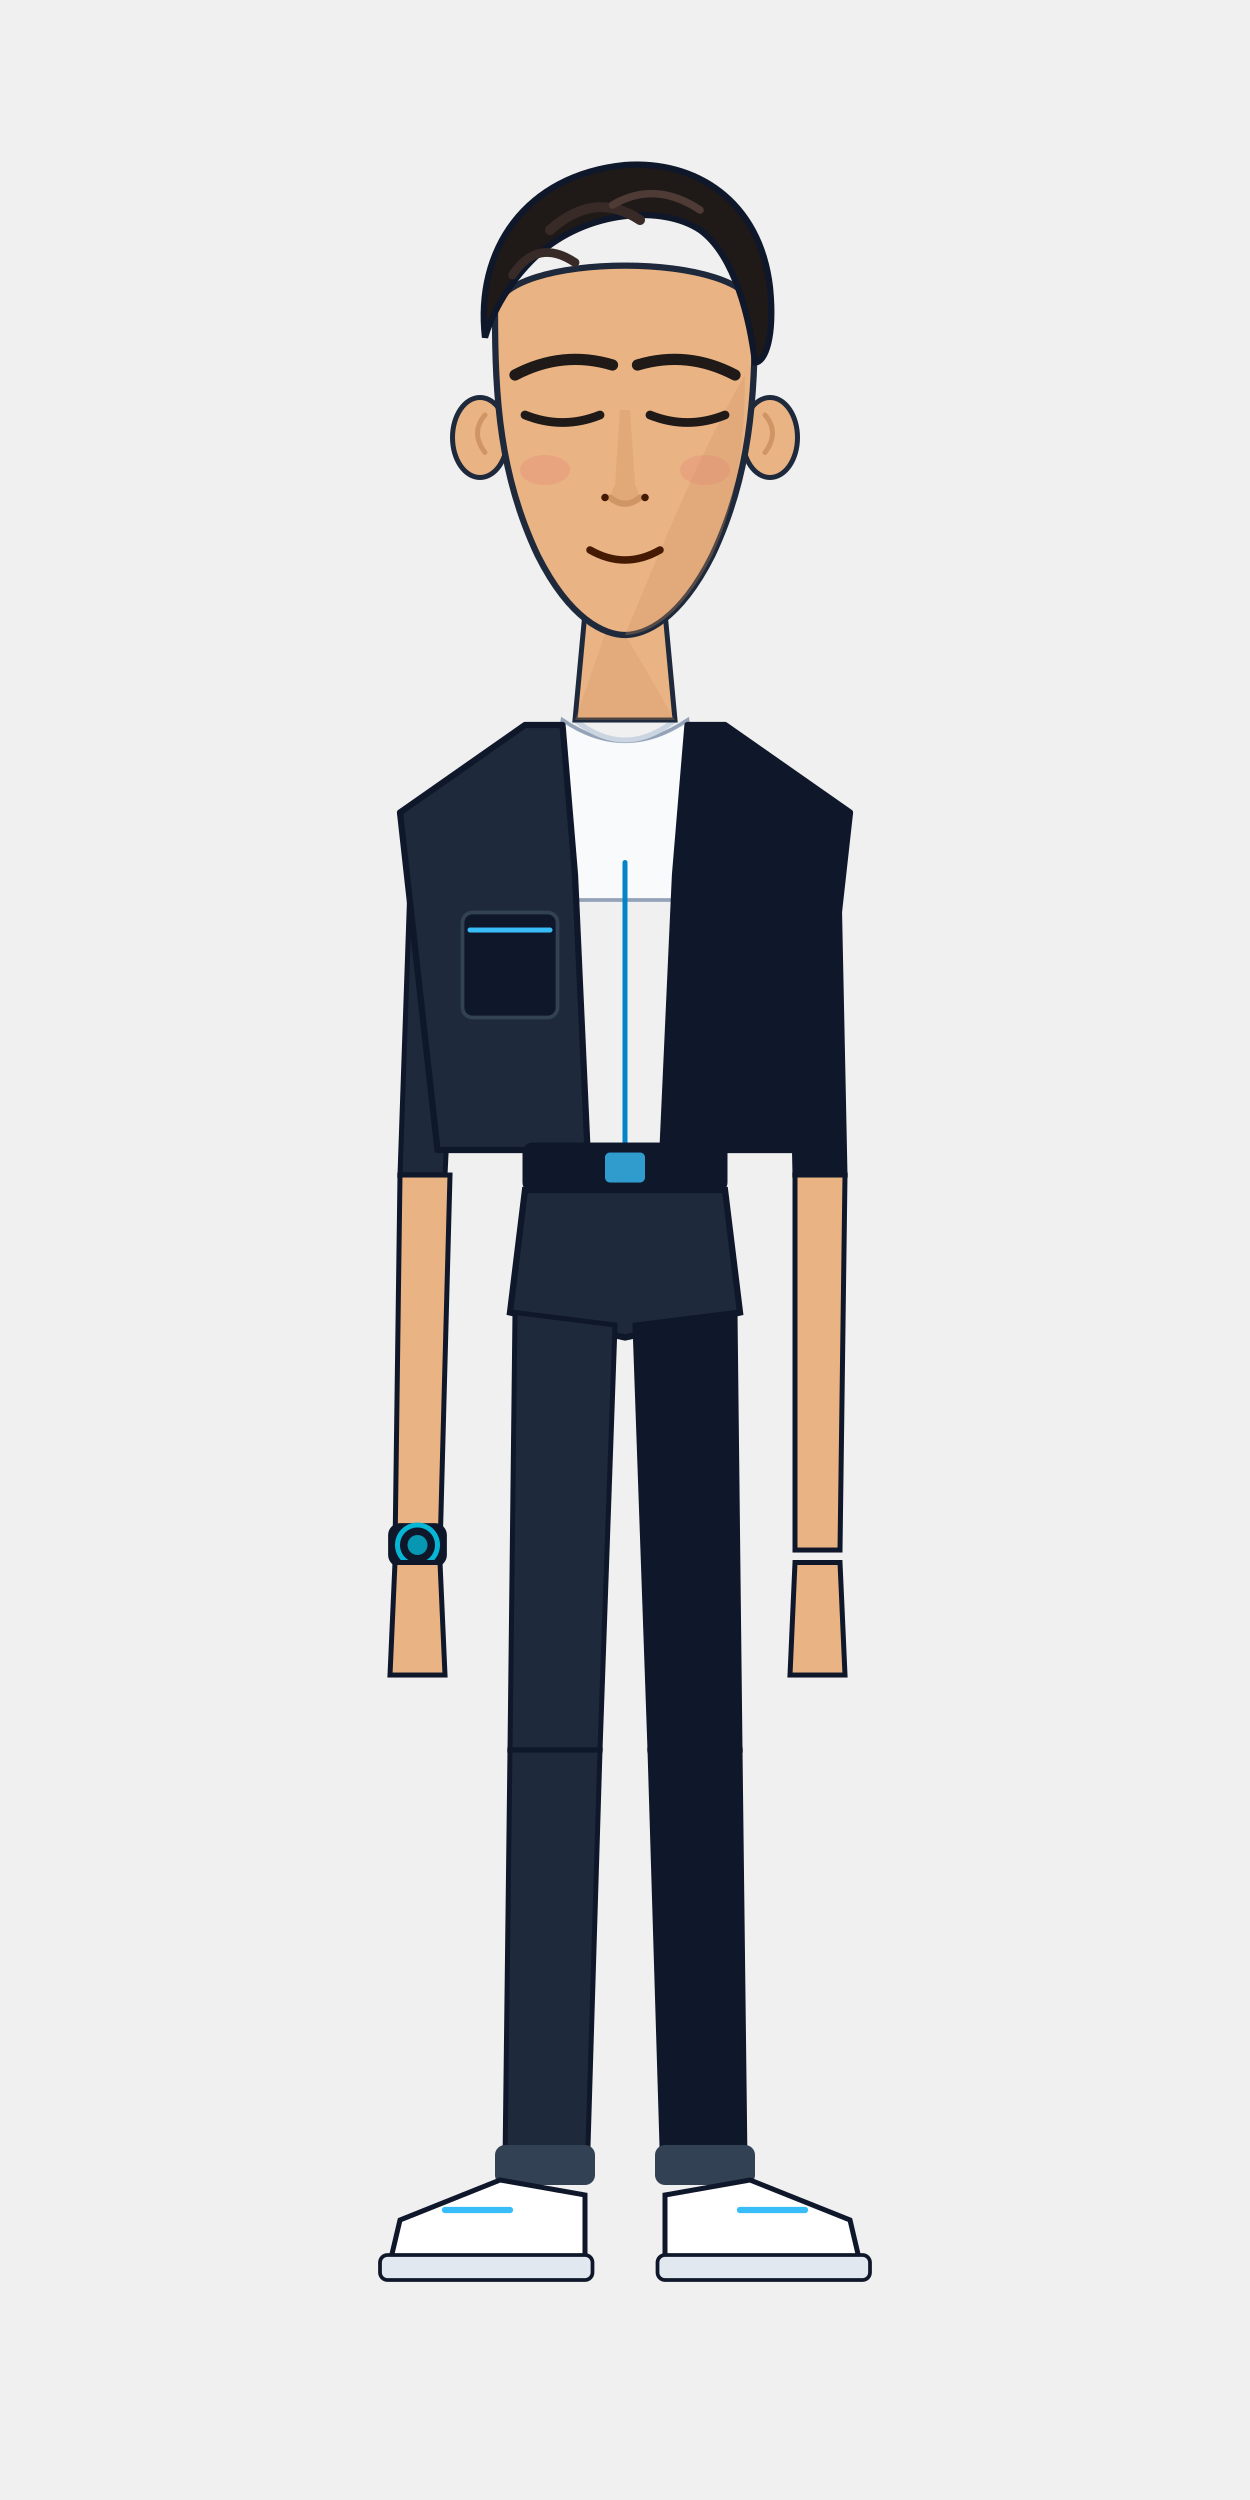
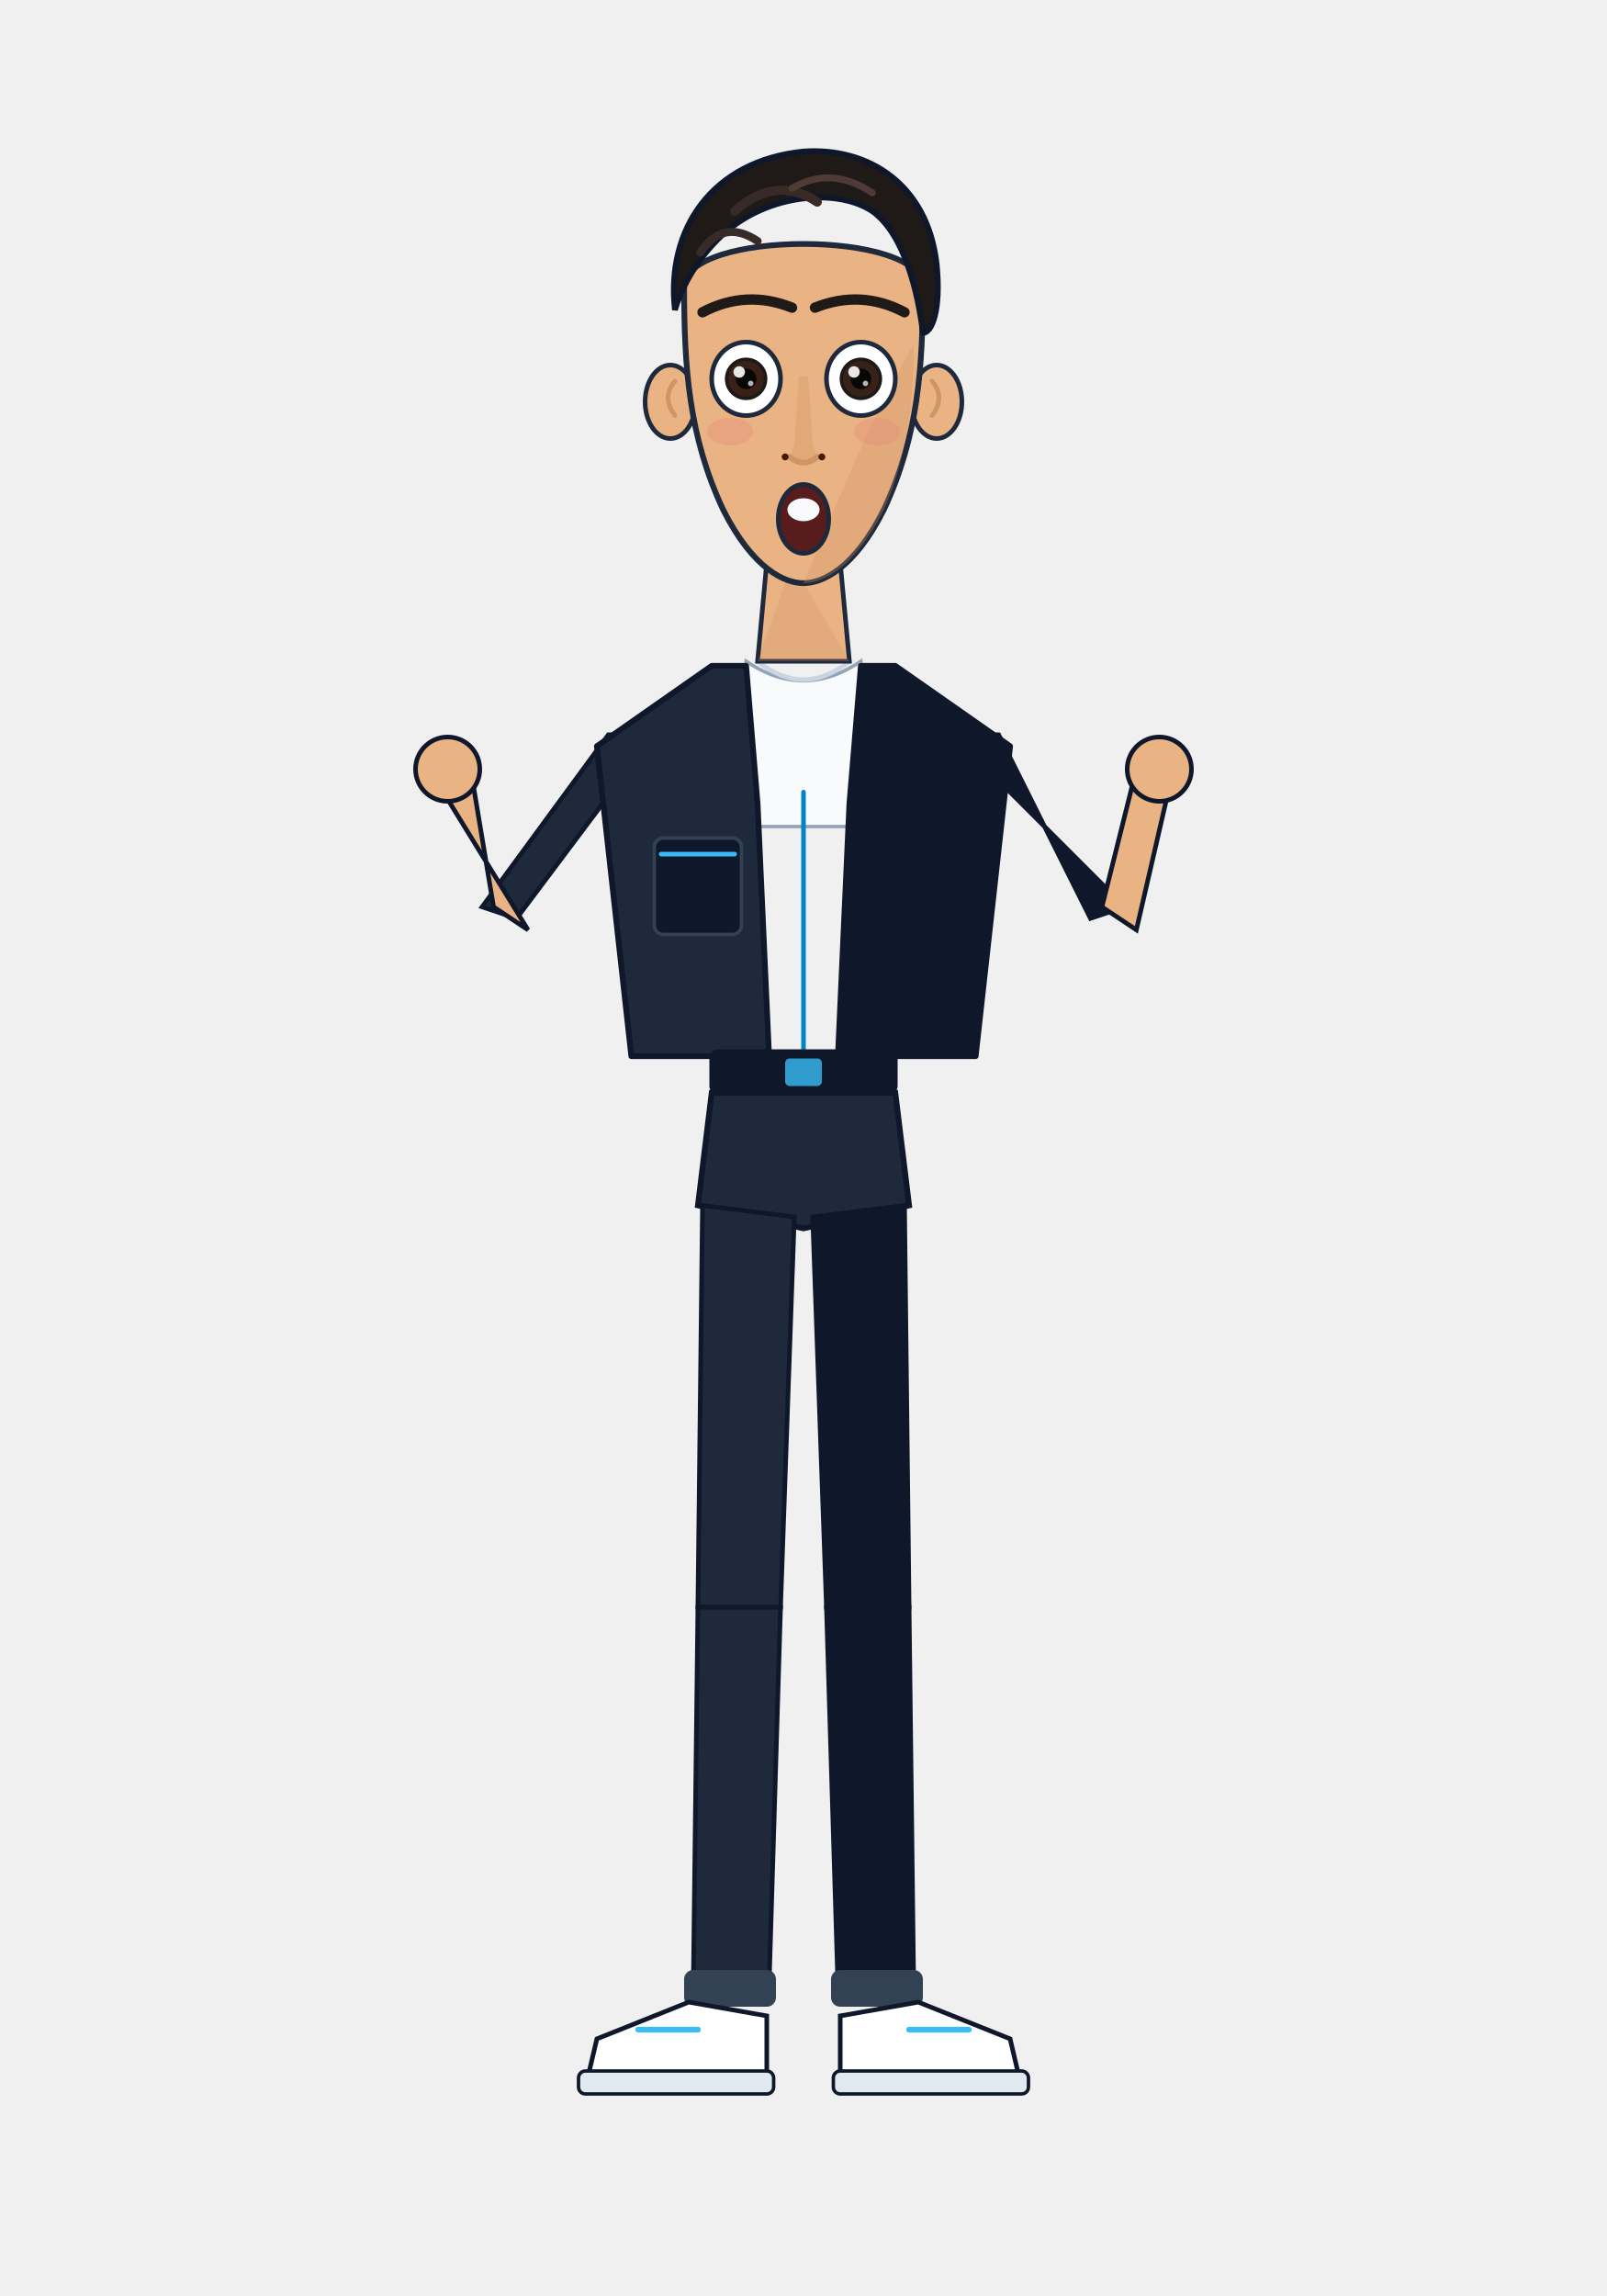
- <svg xmlns="http://www.w3.org/2000/svg" viewBox="0 50 500 1000" width="500" height="1000">
+ <svg xmlns="http://www.w3.org/2000/svg" viewBox="-100 50 700 1000" width="700" height="1000">
  <g id="modern_character_root">
    <path d="M 210 526 L 290 526 L 296 575 L 250 585 L 204 575 Z" fill="#1e293b" stroke="#0f172a" stroke-width="2.5" />
    <path d="M 206 575 L 246 580 L 240 750 L 204 750 Z" fill="#1e293b" stroke="#0f172a" stroke-width="2" />
    <path d="M 204 750 L 240 750 L 235 915 L 202 915 Z" fill="#1e293b" stroke="#0f172a" stroke-width="2" />
    <rect x="198" y="908" width="40" height="16" rx="4" fill="#334155" />
    <path d="M 254 580 L 294 575 L 296 750 L 260 750 Z" fill="#0f172a" stroke="#0f172a" stroke-width="2" />
    <path d="M 260 750 L 296 750 L 298 915 L 265 915 Z" fill="#0f172a" stroke="#0f172a" stroke-width="2" />
    <rect x="262" y="908" width="40" height="16" rx="4" fill="#334155" />
    <path d="M 156 955 L 234 955 L 234 928 L 200 922 L 160 938 Z" fill="#ffffff" stroke="#0f172a" stroke-width="2" />
    <rect x="152" y="952" width="85" height="10" rx="3" fill="#e2e8f0" stroke="#0f172a" stroke-width="1.5" />
    <line x1="178" y1="934" x2="204" y2="934" stroke="#38bdf8" stroke-width="2.5" stroke-linecap="round" />
    <path d="M 266 955 L 344 955 L 340 938 L 300 922 L 266 928 Z" fill="#ffffff" stroke="#0f172a" stroke-width="2" />
    <rect x="263" y="952" width="85" height="10" rx="3" fill="#e2e8f0" stroke="#0f172a" stroke-width="1.5" />
    <line x1="296" y1="934" x2="322" y2="934" stroke="#38bdf8" stroke-width="2.5" stroke-linecap="round" />
-     <path d="M 165 375 L 185 375 L 178 520 L 160 520 Z" fill="#1e293b" stroke="#0f172a" stroke-width="2" />
-     <path d="M 160 520 L 180 520 L 176 670 L 158 670 Z" fill="#eab383" stroke="#0f172a" stroke-width="2" />
-     <rect x="156" y="660" width="22" height="16" rx="4" fill="#0f172a" stroke="#0f172a" stroke-width="1.5" />
-     <circle cx="167" cy="668" r="8" fill="#0f172a" stroke="#06b6d4" stroke-width="2" />
-     <circle cx="167" cy="668" r="4" fill="#06b6d4" opacity="0.8" />
-     <path d="M 158 675 L 176 675 L 178 720 L 156 720 Z" fill="#eab383" stroke="#0f172a" stroke-width="2" />
-     <path d="M 315 375 L 335 375 L 338 520 L 318 520 Z" fill="#0f172a" stroke="#0f172a" stroke-width="2" />
-     <path d="M 318 520 L 338 520 L 336 670 L 318 670 Z" fill="#eab383" stroke="#0f172a" stroke-width="2" />
-     <path d="M 318 675 L 336 675 L 338 720 L 316 720 Z" fill="#eab383" stroke="#0f172a" stroke-width="2" />
+     <path d="M 165 370 L 185 370 L 125 450 L 110 445 Z" fill="#1e293b" stroke="#0f172a" stroke-width="2" />
+     <path d="M 115 445 L 130 455 L 90 390 L 105 385 Z" fill="#eab383" stroke="#0f172a" stroke-width="2" />
+     <circle cx="95" cy="385" r="14" fill="#eab383" stroke="#0f172a" stroke-width="2" />
+     <path d="M 315 370 L 335 370 L 375 450 L 390 445 Z" fill="#0f172a" stroke="#0f172a" stroke-width="2" />
+     <path d="M 380 445 L 395 455 L 410 390 L 395 385 Z" fill="#eab383" stroke="#0f172a" stroke-width="2" />
+     <circle cx="405" cy="385" r="14" fill="#eab383" stroke="#0f172a" stroke-width="2" />
    <path d="M 225 338 Q 250 355 275 338 L 285 410 L 215 410 Z" fill="#f8fafc" stroke="#94a3b8" stroke-width="1.5" />
    <path d="M 230 338 Q 250 354 270 338" stroke="#cbd5e1" stroke-width="2" fill="none" />
    <path d="M 210 340 L 160 375 L 175 510 L 235 510 L 230 400 L 225 340 Z" fill="#1e293b" stroke="#0f172a" stroke-width="2.5" stroke-linejoin="round" />
    <path d="M 290 340 L 340 375 L 325 510 L 265 510 L 270 400 L 275 340 Z" fill="#0f172a" stroke="#0f172a" stroke-width="2.5" stroke-linejoin="round" />
    <line x1="250" y1="395" x2="250" y2="510" stroke="#0284c7" stroke-width="2" stroke-linecap="round" />
    <rect x="185" y="415" width="38" height="42" rx="4" fill="#0f172a" stroke="#334155" stroke-width="1.5" />
    <line x1="188" y1="422" x2="220" y2="422" stroke="#38bdf8" stroke-width="2" stroke-linecap="round" />
    <rect x="210" y="508" width="80" height="18" rx="3" fill="#0f172a" stroke="#0f172a" stroke-width="2" />
    <rect x="242" y="511" width="16" height="12" rx="2" fill="#38bdf8" opacity="0.8" />
    <path d="M 234 295 L 230 338 L 270 338 L 266 295 Z" fill="#eab383" stroke="#1e293b" stroke-width="2" />
    <path d="M 245 295 L 230 338 L 270 338 Z" fill="#d09564" opacity="0.25" />
    <ellipse cx="192" cy="225" rx="11" ry="16" fill="#eab383" stroke="#1e293b" stroke-width="2" />
    <path d="M 194 216 Q 188 223 194 231" stroke="#d09564" stroke-width="2" fill="none" stroke-linecap="round" />
    <ellipse cx="308" cy="225" rx="11" ry="16" fill="#eab383" stroke="#1e293b" stroke-width="2" />
    <path d="M 306 216 Q 312 223 306 231" stroke="#d09564" stroke-width="2" fill="none" stroke-linecap="round" />
    <path d="M 198 175               C 198 150, 302 150, 302 175               C 302 210, 300 240, 285 272               C 272 298, 258 304, 250 304               C 242 304, 228 298, 215 272               C 200 240, 198 210, 198 175 Z" fill="#eab383" stroke="#1e293b" stroke-width="2.5" />
    <path d="M 250 304 C 258 304, 272 298, 285 272 C 295 250, 298 225, 298 200 C 280 230, 260 280, 250 304 Z" fill="#d09564" opacity="0.3" />
    <ellipse cx="218" cy="238" rx="10" ry="6" fill="#e28878" opacity="0.35" />
    <ellipse cx="282" cy="238" rx="10" ry="6" fill="#e28878" opacity="0.35" />
    <path d="M 194 185              C 190 150, 210 120, 250 116              C 278 114, 304 130, 308 165              C 310 185, 306 195, 302 195              C 300 178, 294 152, 280 142              C 265 132, 235 134, 215 152              C 202 164, 196 178, 194 185 Z" fill="#1f1917" stroke="#0f172a" stroke-width="2.5" />
    <path d="M 220 142 Q 238 126 256 138" stroke="#382a26" stroke-width="4" stroke-linecap="round" fill="none" />
    <path d="M 245 132 Q 262 122 280 134" stroke="#4e3b36" stroke-width="3" stroke-linecap="round" fill="none" />
    <path d="M 205 160 Q 215 145 230 155" stroke="#382a26" stroke-width="3.5" stroke-linecap="round" fill="none" />
-     <path d="M 206 200 Q 225 190 245 196" stroke="#1f1917" stroke-width="4.5" stroke-linecap="round" fill="none" />
-     <path d="M 255 196 Q 275 190 294 200" stroke="#1f1917" stroke-width="4.5" stroke-linecap="round" fill="none" />
-     <path d="M 210 216 Q 225 222 240 216" stroke="#1f1917" stroke-width="3.5" stroke-linecap="round" fill="none" />
-     <path d="M 260 216 Q 275 222 290 216" stroke="#1f1917" stroke-width="3.5" stroke-linecap="round" fill="none" />
+     <path d="M 206 186 Q 225 176 245 184" stroke="#1f1917" stroke-width="4.5" stroke-linecap="round" fill="none" />
+     <path d="M 255 184 Q 275 176 294 186" stroke="#1f1917" stroke-width="4.5" stroke-linecap="round" fill="none" />
+     <ellipse cx="225" cy="215" rx="15" ry="16" fill="#ffffff" stroke="#1e293b" stroke-width="2" />
+     <circle cx="225" cy="215" r="8.5" fill="#382218" stroke="#1c1917" stroke-width="1.5" />
+     <circle cx="225" cy="215" r="4.5" fill="#090706" />
+     <circle cx="222" cy="212" r="2.5" fill="#ffffff" opacity="0.9" />
+     <circle cx="227" cy="217" r="1.2" fill="#ffffff" opacity="0.7" />
+     <ellipse cx="275" cy="215" rx="15" ry="16" fill="#ffffff" stroke="#1e293b" stroke-width="2" />
+     <circle cx="275" cy="215" r="8.5" fill="#382218" stroke="#1c1917" stroke-width="1.5" />
+     <circle cx="275" cy="215" r="4.5" fill="#090706" />
+     <circle cx="272" cy="212" r="2.5" fill="#ffffff" opacity="0.9" />
+     <circle cx="277" cy="217" r="1.2" fill="#ffffff" opacity="0.7" />
    <path d="M 248 214 L 246 244 Q 242 250 250 252 Q 258 250 254 244 L 252 214" fill="#d09564" opacity="0.35" />
    <path d="M 244 249 Q 250 254 256 249" stroke="#d09564" stroke-width="2.5" stroke-linecap="round" fill="none" />
    <circle cx="242" cy="249" r="1.5" fill="#451a03" />
    <circle cx="258" cy="249" r="1.5" fill="#451a03" />
-     <path d="M 236 270 Q 250 278 264 270" fill="none" stroke="#451a03" stroke-width="3" stroke-linecap="round" />
+     <ellipse cx="250" cy="276" rx="11" ry="15" fill="#581c1c" stroke="#1e293b" stroke-width="2" />
+     <ellipse cx="250" cy="272" rx="7" ry="5" fill="#f8fafc" />
  </g>
</svg>
